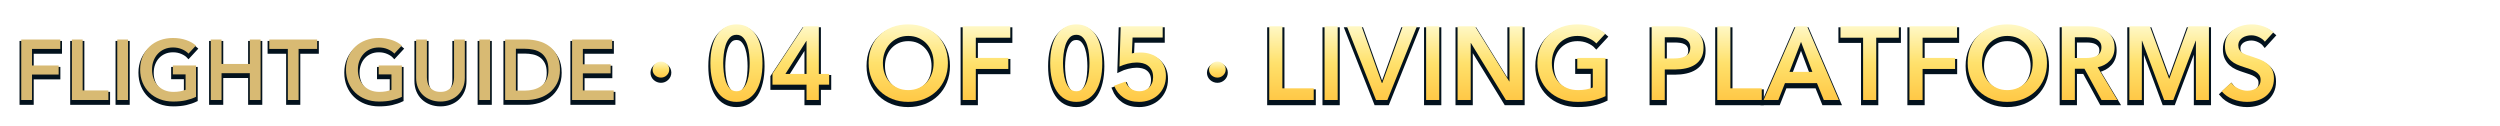
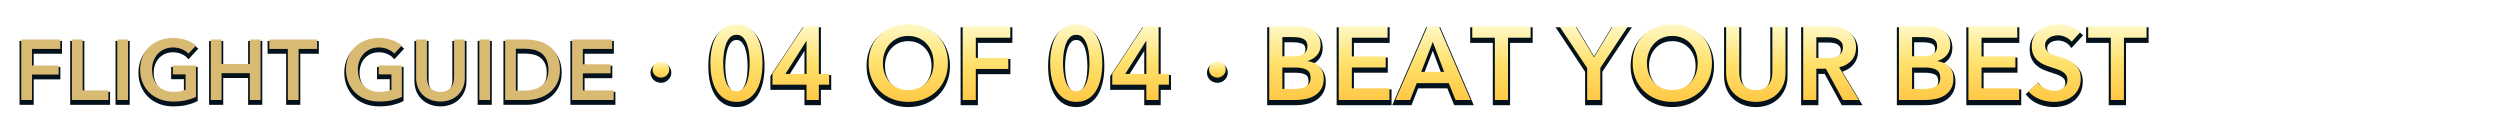
<svg xmlns="http://www.w3.org/2000/svg" width="2400" height="120" viewBox="0 0 2400 120">
-   <defs>
-     <linearGradient id="ink" x2="1" y2="1">
-       <stop stop-color="#103b4a" />
-       <stop offset=".45" stop-color="#061d2a" />
-       <stop offset="1" stop-color="#040f1b" />
-     </linearGradient>
-     <linearGradient id="gold" x2="1" y2="1">
-       <stop stop-color="#fff0b5" />
-       <stop offset=".4" stop-color="#e6bd60" />
-       <stop offset="1" stop-color="#9f692d" />
-     </linearGradient>
-     <linearGradient id="teal" x2="0" y2="1">
-       <stop stop-color="#2ad8ce" />
-       <stop offset="1" stop-color="#075b75" />
-     </linearGradient>
-     <linearGradient id="leaf" x2="1" y2="1">
-       <stop stop-color="#a9f7ad" />
-       <stop offset=".4" stop-color="#31ad85" />
-       <stop offset="1" stop-color="#0b424b" />
-     </linearGradient>
-     <radialGradient id="glow">
-       <stop stop-color="#54e8f5" stop-opacity=".25" />
-       <stop offset="1" stop-color="#36cde8" stop-opacity="0" />
-     </radialGradient>
-     <radialGradient id="orb" cx=".35" cy=".3">
-       <stop stop-color="#fffde3" />
-       <stop offset=".35" stop-color="#ffdb72" />
-       <stop offset=".8" stop-color="#b67a21" />
-       <stop offset="1" stop-color="#774013" />
-     </radialGradient>
-   </defs>
  <defs>
    <linearGradient id="step-yellow" x2="0" y2="1">
      <stop stop-color="#fff8c5" />
      <stop offset=".5" stop-color="#ffe16c" />
      <stop offset="1" stop-color="#ffc846" />
    </linearGradient>
  </defs>
  <g transform="translate(0 3)" fill="#03121d" stroke="#03121d" stroke-width="4">
    <path d="M7.800 -70.800L53.500 -70.800L53.500 -59.800L20.400 -59.800L20.400 -40.400L51.600 -40.400L51.600 -29.800L20.400 -29.800L20.400 -0.000L7.800 -0.000Z" transform="translate(14 96) scale(0.82)" />
    <path d="M7.800 -70.800L20.400 -70.800L20.400 -11.200L50.500 -11.200L50.500 -0.000L7.800 -0.000Z" transform="translate(62.626 96) scale(0.82)" />
    <path d="M7.800 -70.800L20.400 -70.800L20.400 -0.000L7.800 -0.000Z" transform="translate(106.168 96) scale(0.82)" />
    <path d="M69.800 -3.700Q64.400 -1.100 57.950 0.350Q51.500 1.800 43.100 1.800Q34.500 1.800 27.400 -0.950Q20.300 -3.700 15.200 -8.650Q10.100 -13.600 7.250 -20.450Q4.400 -27.300 4.400 -35.600Q4.400 -44.100 7.350 -50.950Q10.300 -57.800 15.450 -62.600Q20.600 -67.400 27.600 -70.000Q34.600 -72.600 42.800 -72.600Q51.300 -72.600 58.350 -70.150Q65.400 -67.700 69.700 -63.700L61.000 -54.300Q58.300 -57.300 53.450 -59.400Q48.600 -61.500 42.900 -61.500Q37.300 -61.500 32.750 -59.500Q28.200 -57.500 25.000 -54.000Q21.800 -50.500 20.050 -45.800Q18.300 -41.100 18.300 -35.600Q18.300 -29.900 20.050 -25.150Q21.800 -20.400 25.050 -16.900Q28.300 -13.400 32.950 -11.450Q37.600 -9.500 43.500 -9.500Q51.600 -9.500 57.600 -12.000L57.600 -30.000L42.700 -30.000L42.700 -40.400L69.800 -40.400Z" transform="translate(130.932 96) scale(0.82)" />
    <path d="M7.800 -70.800L20.400 -70.800L20.400 -42.200L53.500 -42.200L53.500 -70.800L66.100 -70.800L66.100 -0.000L53.500 -0.000L53.500 -31.400L20.400 -31.400L20.400 -0.000L7.800 -0.000Z" transform="translate(195.958 96) scale(0.82)" />
    <path d="M22.100 -59.800L0.400 -59.800L0.400 -70.800L56.400 -70.800L56.400 -59.800L34.700 -59.800L34.700 -0.000L22.100 -0.000Z" transform="translate(258.196 96) scale(0.82)" />
    <path d="" transform="translate(306.412 96) scale(0.82)" />
    <path d="M69.800 -3.700Q64.400 -1.100 57.950 0.350Q51.500 1.800 43.100 1.800Q34.500 1.800 27.400 -0.950Q20.300 -3.700 15.200 -8.650Q10.100 -13.600 7.250 -20.450Q4.400 -27.300 4.400 -35.600Q4.400 -44.100 7.350 -50.950Q10.300 -57.800 15.450 -62.600Q20.600 -67.400 27.600 -70.000Q34.600 -72.600 42.800 -72.600Q51.300 -72.600 58.350 -70.150Q65.400 -67.700 69.700 -63.700L61.000 -54.300Q58.300 -57.300 53.450 -59.400Q48.600 -61.500 42.900 -61.500Q37.300 -61.500 32.750 -59.500Q28.200 -57.500 25.000 -54.000Q21.800 -50.500 20.050 -45.800Q18.300 -41.100 18.300 -35.600Q18.300 -29.900 20.050 -25.150Q21.800 -20.400 25.050 -16.900Q28.300 -13.400 32.950 -11.450Q37.600 -9.500 43.500 -9.500Q51.600 -9.500 57.600 -12.000L57.600 -30.000L42.700 -30.000L42.700 -40.400L69.800 -40.400Z" transform="translate(328.552 96) scale(0.82)" />
    <path d="M64.200 -26.000Q64.200 -19.600 62.000 -14.450Q59.800 -9.300 56.000 -5.700Q52.200 -2.100 47.000 -0.150Q41.800 1.800 35.700 1.800Q29.600 1.800 24.400 -0.150Q19.200 -2.100 15.350 -5.700Q11.500 -9.300 9.350 -14.450Q7.200 -19.600 7.200 -26.000L7.200 -70.800L19.800 -70.800L19.800 -26.500Q19.800 -23.400 20.600 -20.350Q21.400 -17.300 23.250 -14.900Q25.100 -12.500 28.150 -11.000Q31.200 -9.500 35.700 -9.500Q40.200 -9.500 43.250 -11.000Q46.300 -12.500 48.150 -14.900Q50.000 -17.300 50.800 -20.350Q51.600 -23.400 51.600 -26.500L51.600 -70.800L64.200 -70.800Z" transform="translate(393.578 96) scale(0.82)" />
    <path d="M7.800 -70.800L20.400 -70.800L20.400 -0.000L7.800 -0.000Z" transform="translate(453.766 96) scale(0.82)" />
    <path d="M7.800 -70.800L32.900 -70.800Q39.800 -70.800 46.800 -69.000Q53.800 -67.200 59.400 -63.050Q65.000 -58.900 68.500 -52.150Q72.000 -45.400 72.000 -35.400Q72.000 -26.100 68.500 -19.400Q65.000 -12.700 59.400 -8.400Q53.800 -4.100 46.800 -2.050Q39.800 -0.000 32.900 -0.000L7.800 -0.000ZM30.900 -11.000Q35.800 -11.000 40.700 -12.150Q45.600 -13.300 49.550 -16.050Q53.500 -18.800 56.000 -23.500Q58.500 -28.200 58.500 -35.400Q58.500 -43.000 56.000 -47.800Q53.500 -52.600 49.550 -55.300Q45.600 -58.000 40.700 -59.000Q35.800 -60.000 30.900 -60.000L20.400 -60.000L20.400 -11.000Z" transform="translate(478.53 96) scale(0.82)" />
    <path d="M7.800 -70.800L54.700 -70.800L54.700 -59.800L20.400 -59.800L20.400 -41.800L52.900 -41.800L52.900 -31.200L20.400 -31.200L20.400 -11.200L56.500 -11.200L56.500 -0.000L7.800 -0.000Z" transform="translate(542.818 96) scale(0.82)" />
    <path d="" transform="translate(594.478 96) scale(1)" />
    <path d="M5.000 -29.100Q5.000 -32.300 7.350 -34.600Q9.700 -36.900 13.000 -36.900Q16.200 -36.900 18.600 -34.700Q21.000 -32.500 21.000 -29.300Q21.000 -26.100 18.650 -23.800Q16.300 -21.500 13.000 -21.500Q11.400 -21.500 9.950 -22.100Q8.500 -22.700 7.400 -23.700Q6.300 -24.700 5.650 -26.100Q5.000 -27.500 5.000 -29.100Z" transform="translate(621.478 96) scale(1)" />
    <path d="" transform="translate(649.478 96) scale(1)" />
    <path d="M55.500 -35.400Q55.500 -26.800 53.850 -19.900Q52.200 -13.000 49.050 -8.200Q45.900 -3.400 41.250 -0.800Q36.600 1.800 30.600 1.800Q24.600 1.800 19.900 -0.800Q15.200 -3.400 12.000 -8.200Q8.800 -13.000 7.150 -19.900Q5.500 -26.800 5.500 -35.400Q5.500 -44.000 7.150 -50.900Q8.800 -57.800 12.000 -62.600Q15.200 -67.400 19.900 -70.000Q24.600 -72.600 30.600 -72.600Q36.600 -72.600 41.250 -70.000Q45.900 -67.400 49.050 -62.600Q52.200 -57.800 53.850 -50.900Q55.500 -44.000 55.500 -35.400ZM43.200 -35.400Q43.200 -39.100 42.750 -43.800Q42.300 -48.500 40.950 -52.700Q39.600 -56.900 37.100 -59.750Q34.600 -62.600 30.600 -62.600Q26.500 -62.600 24.000 -59.750Q21.500 -56.900 20.150 -52.700Q18.800 -48.500 18.300 -43.800Q17.800 -39.100 17.800 -35.400Q17.800 -31.700 18.300 -27.000Q18.800 -22.300 20.150 -18.200Q21.500 -14.100 24.000 -11.250Q26.500 -8.400 30.600 -8.400Q34.600 -8.400 37.100 -11.250Q39.600 -14.100 40.950 -18.200Q42.300 -22.300 42.750 -27.000Q43.200 -31.700 43.200 -35.400Z" transform="translate(676.478 96) scale(1)" />
    <path d="M34.800 -14.700L2.100 -14.700L2.100 -25.300L32.200 -70.800L46.600 -70.800L46.600 -25.000L56.500 -25.000L56.500 -14.700L46.600 -14.700L46.600 -0.000L34.800 -0.000ZM34.800 -56.700L34.600 -56.700L14.500 -25.000L34.800 -25.000Z" transform="translate(739.478 96) scale(1)" />
    <path d="" transform="translate(802.478 96) scale(1)" />
    <path d="M4.400 -35.600Q4.400 -44.100 7.250 -50.950Q10.100 -57.800 15.150 -62.600Q20.200 -67.400 27.150 -70.000Q34.100 -72.600 42.300 -72.600Q50.600 -72.600 57.600 -70.000Q64.600 -67.400 69.700 -62.600Q74.800 -57.800 77.650 -50.950Q80.500 -44.100 80.500 -35.600Q80.500 -27.300 77.650 -20.450Q74.800 -13.600 69.700 -8.650Q64.600 -3.700 57.600 -0.950Q50.600 1.800 42.300 1.800Q34.100 1.800 27.150 -0.950Q20.200 -3.700 15.150 -8.650Q10.100 -13.600 7.250 -20.450Q4.400 -27.300 4.400 -35.600ZM18.100 -35.600Q18.100 -29.900 19.850 -25.150Q21.600 -20.400 24.850 -16.900Q28.100 -13.400 32.550 -11.450Q37.000 -9.500 42.400 -9.500Q47.800 -9.500 52.300 -11.450Q56.800 -13.400 60.050 -16.900Q63.300 -20.400 65.050 -25.150Q66.800 -29.900 66.800 -35.600Q66.800 -41.100 65.050 -45.800Q63.300 -50.500 60.100 -54.000Q56.900 -57.500 52.400 -59.500Q47.900 -61.500 42.400 -61.500Q36.900 -61.500 32.450 -59.500Q28.000 -57.500 24.800 -54.000Q21.600 -50.500 19.850 -45.800Q18.100 -41.100 18.100 -35.600Z" transform="translate(829.478 96) scale(1)" />
    <path d="M7.800 -70.800L53.500 -70.800L53.500 -59.800L20.400 -59.800L20.400 -40.400L51.600 -40.400L51.600 -29.800L20.400 -29.800L20.400 -0.000L7.800 -0.000Z" transform="translate(916.378 96) scale(1)" />
    <path d="" transform="translate(975.678 96) scale(1)" />
    <path d="M55.500 -35.400Q55.500 -26.800 53.850 -19.900Q52.200 -13.000 49.050 -8.200Q45.900 -3.400 41.250 -0.800Q36.600 1.800 30.600 1.800Q24.600 1.800 19.900 -0.800Q15.200 -3.400 12.000 -8.200Q8.800 -13.000 7.150 -19.900Q5.500 -26.800 5.500 -35.400Q5.500 -44.000 7.150 -50.900Q8.800 -57.800 12.000 -62.600Q15.200 -67.400 19.900 -70.000Q24.600 -72.600 30.600 -72.600Q36.600 -72.600 41.250 -70.000Q45.900 -67.400 49.050 -62.600Q52.200 -57.800 53.850 -50.900Q55.500 -44.000 55.500 -35.400ZM43.200 -35.400Q43.200 -39.100 42.750 -43.800Q42.300 -48.500 40.950 -52.700Q39.600 -56.900 37.100 -59.750Q34.600 -62.600 30.600 -62.600Q26.500 -62.600 24.000 -59.750Q21.500 -56.900 20.150 -52.700Q18.800 -48.500 18.300 -43.800Q17.800 -39.100 17.800 -35.400Q17.800 -31.700 18.300 -27.000Q18.800 -22.300 20.150 -18.200Q21.500 -14.100 24.000 -11.250Q26.500 -8.400 30.600 -8.400Q34.600 -8.400 37.100 -11.250Q39.600 -14.100 40.950 -18.200Q42.300 -22.300 42.750 -27.000Q43.200 -31.700 43.200 -35.400Z" transform="translate(1002.678 96) scale(1)" />
-     <path d="M50.500 -60.000L21.600 -60.000L20.900 -44.700Q22.600 -45.200 24.950 -45.400Q27.300 -45.600 29.200 -45.600Q34.400 -45.600 38.850 -44.100Q43.300 -42.600 46.600 -39.750Q49.900 -36.900 51.750 -32.750Q53.600 -28.600 53.600 -23.200Q53.600 -17.300 51.550 -12.650Q49.500 -8.000 46.000 -4.800Q42.500 -1.600 37.800 0.100Q33.100 1.800 27.800 1.800Q18.900 1.800 12.800 -2.350Q6.700 -6.500 3.900 -13.700L14.800 -17.700Q16.300 -13.500 19.800 -10.950Q23.300 -8.400 28.100 -8.400Q30.800 -8.400 33.200 -9.300Q35.600 -10.200 37.400 -11.900Q39.200 -13.600 40.250 -16.150Q41.300 -18.700 41.300 -21.900Q41.300 -26.000 39.900 -28.700Q38.500 -31.400 36.250 -33.050Q34.000 -34.700 31.200 -35.350Q28.400 -36.000 25.500 -36.000Q23.500 -36.000 21.250 -35.700Q19.000 -35.400 16.850 -34.850Q14.700 -34.300 12.650 -33.600Q10.600 -32.900 9.000 -32.100L10.200 -70.800L50.500 -70.800Z" transform="translate(1065.678 96) scale(1)" />
+     <path d="M34.800 -14.700L2.100 -14.700L2.100 -25.300L32.200 -70.800L46.600 -70.800L46.600 -25.000L56.500 -25.000L56.500 -14.700L46.600 -14.700L46.600 -0.000L34.800 -0.000ZM34.800 -56.700L34.600 -56.700L14.500 -25.000L34.800 -25.000Z" transform="translate(1065.678 96) scale(1)" />
    <path d="" transform="translate(1128.678 96) scale(1)" />
    <path d="M5.000 -29.100Q5.000 -32.300 7.350 -34.600Q9.700 -36.900 13.000 -36.900Q16.200 -36.900 18.600 -34.700Q21.000 -32.500 21.000 -29.300Q21.000 -26.100 18.650 -23.800Q16.300 -21.500 13.000 -21.500Q11.400 -21.500 9.950 -22.100Q8.500 -22.700 7.400 -23.700Q6.300 -24.700 5.650 -26.100Q5.000 -27.500 5.000 -29.100Z" transform="translate(1155.678 96) scale(1)" />
    <path d="" transform="translate(1183.678 96) scale(1)" />
-     <path d="M7.800 -70.800L20.400 -70.800L20.400 -11.200L50.500 -11.200L50.500 -0.000L7.800 -0.000Z" transform="translate(1210.678 96) scale(1)" />
-     <path d="M7.800 -70.800L20.400 -70.800L20.400 -0.000L7.800 -0.000Z" transform="translate(1263.778 96) scale(1)" />
-     <path d="M-1.000 -70.800L13.100 -70.800L32.600 -16.300L33.000 -16.300L52.700 -70.800L66.300 -70.800L37.900 -0.000L27.000 -0.000Z" transform="translate(1293.978 96) scale(1)" />
-     <path d="M7.800 -70.800L20.400 -70.800L20.400 -0.000L7.800 -0.000Z" transform="translate(1361.278 96) scale(1)" />
-     <path d="M7.800 -70.800L24.500 -70.800L57.400 -17.800L57.600 -17.800L57.600 -70.800L70.200 -70.800L70.200 -0.000L54.200 -0.000L20.600 -54.700L20.400 -54.700L20.400 -0.000L7.800 -0.000Z" transform="translate(1391.478 96) scale(1)" />
-     <path d="M69.800 -3.700Q64.400 -1.100 57.950 0.350Q51.500 1.800 43.100 1.800Q34.500 1.800 27.400 -0.950Q20.300 -3.700 15.200 -8.650Q10.100 -13.600 7.250 -20.450Q4.400 -27.300 4.400 -35.600Q4.400 -44.100 7.350 -50.950Q10.300 -57.800 15.450 -62.600Q20.600 -67.400 27.600 -70.000Q34.600 -72.600 42.800 -72.600Q51.300 -72.600 58.350 -70.150Q65.400 -67.700 69.700 -63.700L61.000 -54.300Q58.300 -57.300 53.450 -59.400Q48.600 -61.500 42.900 -61.500Q37.300 -61.500 32.750 -59.500Q28.200 -57.500 25.000 -54.000Q21.800 -50.500 20.050 -45.800Q18.300 -41.100 18.300 -35.600Q18.300 -29.900 20.050 -25.150Q21.800 -20.400 25.050 -16.900Q28.300 -13.400 32.950 -11.450Q37.600 -9.500 43.500 -9.500Q51.600 -9.500 57.600 -12.000L57.600 -30.000L42.700 -30.000L42.700 -40.400L69.800 -40.400Z" transform="translate(1471.478 96) scale(1)" />
-     <path d="" transform="translate(1550.778 96) scale(1)" />
-     <path d="M7.800 -70.800L30.900 -70.800Q37.000 -70.800 41.900 -69.700Q46.800 -68.600 50.300 -66.100Q53.800 -63.600 55.700 -59.700Q57.600 -55.800 57.600 -50.300Q57.600 -44.400 55.400 -40.400Q53.200 -36.400 49.450 -33.950Q45.700 -31.500 40.700 -30.400Q35.700 -29.300 30.100 -29.300L20.400 -29.300L20.400 -0.000L7.800 -0.000ZM29.200 -39.900Q32.300 -39.900 35.100 -40.350Q37.900 -40.800 40.100 -41.950Q42.300 -43.100 43.600 -45.100Q44.900 -47.100 44.900 -50.300Q44.900 -53.400 43.600 -55.350Q42.300 -57.300 40.150 -58.400Q38.000 -59.500 35.250 -59.850Q32.500 -60.200 29.600 -60.200L20.400 -60.200L20.400 -39.900Z" transform="translate(1577.778 96) scale(1)" />
-     <path d="M7.800 -70.800L20.400 -70.800L20.400 -11.200L50.500 -11.200L50.500 -0.000L7.800 -0.000Z" transform="translate(1640.778 96) scale(1)" />
-     <path d="M30.000 -70.800L40.900 -70.800L71.400 -0.000L57.000 -0.000L50.400 -16.200L19.700 -16.200L13.300 -0.000L-0.800 -0.000ZM46.000 -27.000L35.100 -55.800L24.000 -27.000Z" transform="translate(1693.878 96) scale(1)" />
-     <path d="M22.100 -59.800L0.400 -59.800L0.400 -70.800L56.400 -70.800L56.400 -59.800L34.700 -59.800L34.700 -0.000L22.100 -0.000Z" transform="translate(1766.478 96) scale(1)" />
-     <path d="M7.800 -70.800L53.500 -70.800L53.500 -59.800L20.400 -59.800L20.400 -40.400L51.600 -40.400L51.600 -29.800L20.400 -29.800L20.400 -0.000L7.800 -0.000Z" transform="translate(1825.278 96) scale(1)" />
-     <path d="M4.400 -35.600Q4.400 -44.100 7.250 -50.950Q10.100 -57.800 15.150 -62.600Q20.200 -67.400 27.150 -70.000Q34.100 -72.600 42.300 -72.600Q50.600 -72.600 57.600 -70.000Q64.600 -67.400 69.700 -62.600Q74.800 -57.800 77.650 -50.950Q80.500 -44.100 80.500 -35.600Q80.500 -27.300 77.650 -20.450Q74.800 -13.600 69.700 -8.650Q64.600 -3.700 57.600 -0.950Q50.600 1.800 42.300 1.800Q34.100 1.800 27.150 -0.950Q20.200 -3.700 15.150 -8.650Q10.100 -13.600 7.250 -20.450Q4.400 -27.300 4.400 -35.600ZM18.100 -35.600Q18.100 -29.900 19.850 -25.150Q21.600 -20.400 24.850 -16.900Q28.100 -13.400 32.550 -11.450Q37.000 -9.500 42.400 -9.500Q47.800 -9.500 52.300 -11.450Q56.800 -13.400 60.050 -16.900Q63.300 -20.400 65.050 -25.150Q66.800 -29.900 66.800 -35.600Q66.800 -41.100 65.050 -45.800Q63.300 -50.500 60.100 -54.000Q56.900 -57.500 52.400 -59.500Q47.900 -61.500 42.400 -61.500Q36.900 -61.500 32.450 -59.500Q28.000 -57.500 24.800 -54.000Q21.600 -50.500 19.850 -45.800Q18.100 -41.100 18.100 -35.600Z" transform="translate(1884.578 96) scale(1)" />
-     <path d="M7.800 -70.800L32.400 -70.800Q37.400 -70.800 42.100 -69.750Q46.800 -68.700 50.450 -66.300Q54.100 -63.900 56.300 -60.000Q58.500 -56.100 58.500 -50.500Q58.500 -42.800 54.150 -37.950Q49.800 -33.100 42.300 -31.400L61.200 -0.000L46.000 -0.000L29.600 -30.000L20.400 -30.000L20.400 -0.000L7.800 -0.000ZM30.700 -40.300Q33.400 -40.300 36.100 -40.700Q38.800 -41.100 40.950 -42.200Q43.100 -43.300 44.500 -45.350Q45.900 -47.400 45.900 -50.600Q45.900 -53.500 44.600 -55.350Q43.300 -57.200 41.300 -58.300Q39.300 -59.400 36.750 -59.800Q34.200 -60.200 31.800 -60.200L20.400 -60.200L20.400 -40.300Z" transform="translate(1971.478 96) scale(1)" />
-     <path d="M7.800 -70.800L27.500 -70.800L45.900 -20.500L46.200 -20.500L64.400 -70.800L84.200 -70.800L84.200 -0.000L71.700 -0.000L71.700 -56.900L71.500 -56.900L50.000 -0.000L41.200 -0.000L20.000 -56.900L19.800 -56.900L19.800 -0.000L7.800 -0.000Z" transform="translate(2036.378 96) scale(1)" />
-     <path d="M43.900 -56.000Q41.900 -58.600 38.250 -60.350Q34.600 -62.100 30.900 -62.100Q28.700 -62.100 26.500 -61.550Q24.300 -61.000 22.500 -59.850Q20.700 -58.700 19.550 -56.850Q18.400 -55.000 18.400 -52.400Q18.400 -50.000 19.400 -48.300Q20.400 -46.600 22.150 -45.400Q23.900 -44.200 26.400 -43.300Q28.900 -42.400 31.900 -41.500Q35.300 -40.400 38.950 -39.000Q42.600 -37.600 45.650 -35.300Q48.700 -33.000 50.650 -29.500Q52.600 -26.000 52.600 -20.800Q52.600 -15.100 50.500 -10.850Q48.400 -6.600 44.900 -3.800Q41.400 -1.000 36.700 0.400Q32.000 1.800 26.800 1.800Q19.900 1.800 13.300 -0.750Q6.700 -3.300 2.500 -8.300L11.500 -16.700Q14.100 -13.100 18.450 -11.000Q22.800 -8.900 27.000 -8.900Q29.200 -8.900 31.500 -9.450Q33.800 -10.000 35.650 -11.300Q37.500 -12.600 38.650 -14.550Q39.800 -16.500 39.800 -19.400Q39.800 -22.200 38.500 -24.050Q37.200 -25.900 35.000 -27.250Q32.800 -28.600 29.800 -29.600Q26.800 -30.600 23.500 -31.700Q20.300 -32.700 17.100 -34.100Q13.900 -35.500 11.350 -37.800Q8.800 -40.100 7.200 -43.450Q5.600 -46.800 5.600 -51.800Q5.600 -57.200 7.850 -61.100Q10.100 -65.000 13.750 -67.550Q17.400 -70.100 22.050 -71.350Q26.700 -72.600 31.500 -72.600Q36.900 -72.600 42.450 -70.700Q48.000 -68.800 52.100 -65.000Z" transform="translate(2130.378 96) scale(1)" />
+     <path d="M7.800 -70.800L35.400 -70.800Q39.400 -70.800 43.300 -69.850Q47.200 -68.900 50.250 -66.750Q53.300 -64.600 55.200 -61.200Q57.100 -57.800 57.100 -53.000Q57.100 -47.000 53.700 -43.100Q50.300 -39.200 44.800 -37.500L44.800 -37.300Q51.500 -36.400 55.800 -32.100Q60.100 -27.800 60.100 -20.600Q60.100 -14.800 57.800 -10.850Q55.500 -6.900 51.750 -4.500Q48.000 -2.100 43.150 -1.050Q38.300 -0.000 33.300 -0.000L7.800 -0.000ZM20.400 -42.000L31.600 -42.000Q37.900 -42.000 41.200 -44.500Q44.500 -47.000 44.500 -51.600Q44.500 -56.400 41.100 -58.400Q37.700 -60.400 30.500 -60.400L20.400 -60.400ZM20.400 -10.600L31.700 -10.600Q34.100 -10.600 36.900 -10.950Q39.700 -11.300 42.050 -12.400Q44.400 -13.500 45.950 -15.600Q47.500 -17.700 47.500 -21.200Q47.500 -26.800 43.700 -29.000Q39.900 -31.200 32.200 -31.200L20.400 -31.200Z" transform="translate(1210.678 96) scale(1)" />
+     <path d="M7.800 -70.800L54.700 -70.800L54.700 -59.800L20.400 -59.800L20.400 -41.800L52.900 -41.800L52.900 -31.200L20.400 -31.200L20.400 -11.200L56.500 -11.200L56.500 -0.000L7.800 -0.000Z" transform="translate(1277.378 96) scale(1)" />
+     <path d="M30.000 -70.800L40.900 -70.800L71.400 -0.000L57.000 -0.000L50.400 -16.200L19.700 -16.200L13.300 -0.000L-0.800 -0.000ZM46.000 -27.000L35.100 -55.800L24.000 -27.000Z" transform="translate(1340.378 96) scale(1)" />
+     <path d="M22.100 -59.800L0.400 -59.800L0.400 -70.800L56.400 -70.800L56.400 -59.800L34.700 -59.800L34.700 -0.000L22.100 -0.000Z" transform="translate(1412.978 96) scale(1)" />
+     <path d="" transform="translate(1471.778 96) scale(1)" />
+     <path d="M24.900 -30.700L-1.700 -70.800L13.700 -70.800L31.500 -41.000L49.500 -70.800L64.100 -70.800L37.500 -30.700L37.500 -0.000L24.900 -0.000Z" transform="translate(1498.778 96) scale(1)" />
+     <path d="M4.400 -35.600Q4.400 -44.100 7.250 -50.950Q10.100 -57.800 15.150 -62.600Q20.200 -67.400 27.150 -70.000Q34.100 -72.600 42.300 -72.600Q50.600 -72.600 57.600 -70.000Q64.600 -67.400 69.700 -62.600Q74.800 -57.800 77.650 -50.950Q80.500 -44.100 80.500 -35.600Q80.500 -27.300 77.650 -20.450Q74.800 -13.600 69.700 -8.650Q64.600 -3.700 57.600 -0.950Q50.600 1.800 42.300 1.800Q34.100 1.800 27.150 -0.950Q20.200 -3.700 15.150 -8.650Q10.100 -13.600 7.250 -20.450Q4.400 -27.300 4.400 -35.600ZM18.100 -35.600Q18.100 -29.900 19.850 -25.150Q21.600 -20.400 24.850 -16.900Q28.100 -13.400 32.550 -11.450Q37.000 -9.500 42.400 -9.500Q47.800 -9.500 52.300 -11.450Q56.800 -13.400 60.050 -16.900Q63.300 -20.400 65.050 -25.150Q66.800 -29.900 66.800 -35.600Q66.800 -41.100 65.050 -45.800Q63.300 -50.500 60.100 -54.000Q56.900 -57.500 52.400 -59.500Q47.900 -61.500 42.400 -61.500Q36.900 -61.500 32.450 -59.500Q28.000 -57.500 24.800 -54.000Q21.600 -50.500 19.850 -45.800Q18.100 -41.100 18.100 -35.600Z" transform="translate(1562.978 96) scale(1)" />
+     <path d="M64.200 -26.000Q64.200 -19.600 62.000 -14.450Q59.800 -9.300 56.000 -5.700Q52.200 -2.100 47.000 -0.150Q41.800 1.800 35.700 1.800Q29.600 1.800 24.400 -0.150Q19.200 -2.100 15.350 -5.700Q11.500 -9.300 9.350 -14.450Q7.200 -19.600 7.200 -26.000L7.200 -70.800L19.800 -70.800L19.800 -26.500Q19.800 -23.400 20.600 -20.350Q21.400 -17.300 23.250 -14.900Q25.100 -12.500 28.150 -11.000Q31.200 -9.500 35.700 -9.500Q40.200 -9.500 43.250 -11.000Q46.300 -12.500 48.150 -14.900Q50.000 -17.300 50.800 -20.350Q51.600 -23.400 51.600 -26.500L51.600 -70.800L64.200 -70.800Z" transform="translate(1649.878 96) scale(1)" />
+     <path d="M7.800 -70.800L32.400 -70.800Q37.400 -70.800 42.100 -69.750Q46.800 -68.700 50.450 -66.300Q54.100 -63.900 56.300 -60.000Q58.500 -56.100 58.500 -50.500Q58.500 -42.800 54.150 -37.950Q49.800 -33.100 42.300 -31.400L61.200 -0.000L46.000 -0.000L29.600 -30.000L20.400 -30.000L20.400 -0.000L7.800 -0.000ZM30.700 -40.300Q33.400 -40.300 36.100 -40.700Q38.800 -41.100 40.950 -42.200Q43.100 -43.300 44.500 -45.350Q45.900 -47.400 45.900 -50.600Q45.900 -53.500 44.600 -55.350Q43.300 -57.200 41.300 -58.300Q39.300 -59.400 36.750 -59.800Q34.200 -60.200 31.800 -60.200L20.400 -60.200L20.400 -40.300Z" transform="translate(1723.278 96) scale(1)" />
+     <path d="" transform="translate(1788.178 96) scale(1)" />
+     <path d="M7.800 -70.800L35.400 -70.800Q39.400 -70.800 43.300 -69.850Q47.200 -68.900 50.250 -66.750Q53.300 -64.600 55.200 -61.200Q57.100 -57.800 57.100 -53.000Q57.100 -47.000 53.700 -43.100Q50.300 -39.200 44.800 -37.500L44.800 -37.300Q51.500 -36.400 55.800 -32.100Q60.100 -27.800 60.100 -20.600Q60.100 -14.800 57.800 -10.850Q55.500 -6.900 51.750 -4.500Q48.000 -2.100 43.150 -1.050Q38.300 -0.000 33.300 -0.000L7.800 -0.000ZM20.400 -42.000L31.600 -42.000Q37.900 -42.000 41.200 -44.500Q44.500 -47.000 44.500 -51.600Q44.500 -56.400 41.100 -58.400Q37.700 -60.400 30.500 -60.400L20.400 -60.400ZM20.400 -10.600L31.700 -10.600Q34.100 -10.600 36.900 -10.950Q39.700 -11.300 42.050 -12.400Q44.400 -13.500 45.950 -15.600Q47.500 -17.700 47.500 -21.200Q47.500 -26.800 43.700 -29.000Q39.900 -31.200 32.200 -31.200L20.400 -31.200Z" transform="translate(1815.178 96) scale(1)" />
+     <path d="M7.800 -70.800L54.700 -70.800L54.700 -59.800L20.400 -59.800L20.400 -41.800L52.900 -41.800L52.900 -31.200L20.400 -31.200L20.400 -11.200L56.500 -11.200L56.500 -0.000L7.800 -0.000Z" transform="translate(1881.878 96) scale(1)" />
+     <path d="M43.900 -56.000Q41.900 -58.600 38.250 -60.350Q34.600 -62.100 30.900 -62.100Q28.700 -62.100 26.500 -61.550Q24.300 -61.000 22.500 -59.850Q20.700 -58.700 19.550 -56.850Q18.400 -55.000 18.400 -52.400Q18.400 -50.000 19.400 -48.300Q20.400 -46.600 22.150 -45.400Q23.900 -44.200 26.400 -43.300Q28.900 -42.400 31.900 -41.500Q35.300 -40.400 38.950 -39.000Q42.600 -37.600 45.650 -35.300Q48.700 -33.000 50.650 -29.500Q52.600 -26.000 52.600 -20.800Q52.600 -15.100 50.500 -10.850Q48.400 -6.600 44.900 -3.800Q41.400 -1.000 36.700 0.400Q32.000 1.800 26.800 1.800Q19.900 1.800 13.300 -0.750Q6.700 -3.300 2.500 -8.300L11.500 -16.700Q14.100 -13.100 18.450 -11.000Q22.800 -8.900 27.000 -8.900Q29.200 -8.900 31.500 -9.450Q33.800 -10.000 35.650 -11.300Q37.500 -12.600 38.650 -14.550Q39.800 -16.500 39.800 -19.400Q39.800 -22.200 38.500 -24.050Q37.200 -25.900 35.000 -27.250Q32.800 -28.600 29.800 -29.600Q26.800 -30.600 23.500 -31.700Q20.300 -32.700 17.100 -34.100Q13.900 -35.500 11.350 -37.800Q8.800 -40.100 7.200 -43.450Q5.600 -46.800 5.600 -51.800Q5.600 -57.200 7.850 -61.100Q10.100 -65.000 13.750 -67.550Q17.400 -70.100 22.050 -71.350Q26.700 -72.600 31.500 -72.600Q36.900 -72.600 42.450 -70.700Q48.000 -68.800 52.100 -65.000Z" transform="translate(1944.878 96) scale(1)" />
+     <path d="M22.100 -59.800L0.400 -59.800L0.400 -70.800L56.400 -70.800L56.400 -59.800L34.700 -59.800L34.700 -0.000L22.100 -0.000Z" transform="translate(2004.278 96) scale(1)" />
  </g>
  <path d="M7.800 -70.800L53.500 -70.800L53.500 -59.800L20.400 -59.800L20.400 -40.400L51.600 -40.400L51.600 -29.800L20.400 -29.800L20.400 -0.000L7.800 -0.000Z" transform="translate(14 96) scale(0.82)" fill="#d8ba73" />
  <path d="M7.800 -70.800L20.400 -70.800L20.400 -11.200L50.500 -11.200L50.500 -0.000L7.800 -0.000Z" transform="translate(62.626 96) scale(0.82)" fill="#d8ba73" />
  <path d="M7.800 -70.800L20.400 -70.800L20.400 -0.000L7.800 -0.000Z" transform="translate(106.168 96) scale(0.82)" fill="#d8ba73" />
  <path d="M69.800 -3.700Q64.400 -1.100 57.950 0.350Q51.500 1.800 43.100 1.800Q34.500 1.800 27.400 -0.950Q20.300 -3.700 15.200 -8.650Q10.100 -13.600 7.250 -20.450Q4.400 -27.300 4.400 -35.600Q4.400 -44.100 7.350 -50.950Q10.300 -57.800 15.450 -62.600Q20.600 -67.400 27.600 -70.000Q34.600 -72.600 42.800 -72.600Q51.300 -72.600 58.350 -70.150Q65.400 -67.700 69.700 -63.700L61.000 -54.300Q58.300 -57.300 53.450 -59.400Q48.600 -61.500 42.900 -61.500Q37.300 -61.500 32.750 -59.500Q28.200 -57.500 25.000 -54.000Q21.800 -50.500 20.050 -45.800Q18.300 -41.100 18.300 -35.600Q18.300 -29.900 20.050 -25.150Q21.800 -20.400 25.050 -16.900Q28.300 -13.400 32.950 -11.450Q37.600 -9.500 43.500 -9.500Q51.600 -9.500 57.600 -12.000L57.600 -30.000L42.700 -30.000L42.700 -40.400L69.800 -40.400Z" transform="translate(130.932 96) scale(0.82)" fill="#d8ba73" />
  <path d="M7.800 -70.800L20.400 -70.800L20.400 -42.200L53.500 -42.200L53.500 -70.800L66.100 -70.800L66.100 -0.000L53.500 -0.000L53.500 -31.400L20.400 -31.400L20.400 -0.000L7.800 -0.000Z" transform="translate(195.958 96) scale(0.82)" fill="#d8ba73" />
  <path d="M22.100 -59.800L0.400 -59.800L0.400 -70.800L56.400 -70.800L56.400 -59.800L34.700 -59.800L34.700 -0.000L22.100 -0.000Z" transform="translate(258.196 96) scale(0.82)" fill="#d8ba73" />
  <path d="" transform="translate(306.412 96) scale(0.82)" fill="#d8ba73" />
  <path d="M69.800 -3.700Q64.400 -1.100 57.950 0.350Q51.500 1.800 43.100 1.800Q34.500 1.800 27.400 -0.950Q20.300 -3.700 15.200 -8.650Q10.100 -13.600 7.250 -20.450Q4.400 -27.300 4.400 -35.600Q4.400 -44.100 7.350 -50.950Q10.300 -57.800 15.450 -62.600Q20.600 -67.400 27.600 -70.000Q34.600 -72.600 42.800 -72.600Q51.300 -72.600 58.350 -70.150Q65.400 -67.700 69.700 -63.700L61.000 -54.300Q58.300 -57.300 53.450 -59.400Q48.600 -61.500 42.900 -61.500Q37.300 -61.500 32.750 -59.500Q28.200 -57.500 25.000 -54.000Q21.800 -50.500 20.050 -45.800Q18.300 -41.100 18.300 -35.600Q18.300 -29.900 20.050 -25.150Q21.800 -20.400 25.050 -16.900Q28.300 -13.400 32.950 -11.450Q37.600 -9.500 43.500 -9.500Q51.600 -9.500 57.600 -12.000L57.600 -30.000L42.700 -30.000L42.700 -40.400L69.800 -40.400Z" transform="translate(328.552 96) scale(0.82)" fill="#d8ba73" />
  <path d="M64.200 -26.000Q64.200 -19.600 62.000 -14.450Q59.800 -9.300 56.000 -5.700Q52.200 -2.100 47.000 -0.150Q41.800 1.800 35.700 1.800Q29.600 1.800 24.400 -0.150Q19.200 -2.100 15.350 -5.700Q11.500 -9.300 9.350 -14.450Q7.200 -19.600 7.200 -26.000L7.200 -70.800L19.800 -70.800L19.800 -26.500Q19.800 -23.400 20.600 -20.350Q21.400 -17.300 23.250 -14.900Q25.100 -12.500 28.150 -11.000Q31.200 -9.500 35.700 -9.500Q40.200 -9.500 43.250 -11.000Q46.300 -12.500 48.150 -14.900Q50.000 -17.300 50.800 -20.350Q51.600 -23.400 51.600 -26.500L51.600 -70.800L64.200 -70.800Z" transform="translate(393.578 96) scale(0.82)" fill="#d8ba73" />
  <path d="M7.800 -70.800L20.400 -70.800L20.400 -0.000L7.800 -0.000Z" transform="translate(453.766 96) scale(0.82)" fill="#d8ba73" />
  <path d="M7.800 -70.800L32.900 -70.800Q39.800 -70.800 46.800 -69.000Q53.800 -67.200 59.400 -63.050Q65.000 -58.900 68.500 -52.150Q72.000 -45.400 72.000 -35.400Q72.000 -26.100 68.500 -19.400Q65.000 -12.700 59.400 -8.400Q53.800 -4.100 46.800 -2.050Q39.800 -0.000 32.900 -0.000L7.800 -0.000ZM30.900 -11.000Q35.800 -11.000 40.700 -12.150Q45.600 -13.300 49.550 -16.050Q53.500 -18.800 56.000 -23.500Q58.500 -28.200 58.500 -35.400Q58.500 -43.000 56.000 -47.800Q53.500 -52.600 49.550 -55.300Q45.600 -58.000 40.700 -59.000Q35.800 -60.000 30.900 -60.000L20.400 -60.000L20.400 -11.000Z" transform="translate(478.53 96) scale(0.82)" fill="#d8ba73" />
  <path d="M7.800 -70.800L54.700 -70.800L54.700 -59.800L20.400 -59.800L20.400 -41.800L52.900 -41.800L52.900 -31.200L20.400 -31.200L20.400 -11.200L56.500 -11.200L56.500 -0.000L7.800 -0.000Z" transform="translate(542.818 96) scale(0.82)" fill="#d8ba73" />
  <path d="" transform="translate(594.478 96) scale(1)" fill="url(#step-yellow)" />
  <path d="M5.000 -29.100Q5.000 -32.300 7.350 -34.600Q9.700 -36.900 13.000 -36.900Q16.200 -36.900 18.600 -34.700Q21.000 -32.500 21.000 -29.300Q21.000 -26.100 18.650 -23.800Q16.300 -21.500 13.000 -21.500Q11.400 -21.500 9.950 -22.100Q8.500 -22.700 7.400 -23.700Q6.300 -24.700 5.650 -26.100Q5.000 -27.500 5.000 -29.100Z" transform="translate(621.478 96) scale(1)" fill="url(#step-yellow)" />
  <path d="" transform="translate(649.478 96) scale(1)" fill="url(#step-yellow)" />
  <path d="M55.500 -35.400Q55.500 -26.800 53.850 -19.900Q52.200 -13.000 49.050 -8.200Q45.900 -3.400 41.250 -0.800Q36.600 1.800 30.600 1.800Q24.600 1.800 19.900 -0.800Q15.200 -3.400 12.000 -8.200Q8.800 -13.000 7.150 -19.900Q5.500 -26.800 5.500 -35.400Q5.500 -44.000 7.150 -50.900Q8.800 -57.800 12.000 -62.600Q15.200 -67.400 19.900 -70.000Q24.600 -72.600 30.600 -72.600Q36.600 -72.600 41.250 -70.000Q45.900 -67.400 49.050 -62.600Q52.200 -57.800 53.850 -50.900Q55.500 -44.000 55.500 -35.400ZM43.200 -35.400Q43.200 -39.100 42.750 -43.800Q42.300 -48.500 40.950 -52.700Q39.600 -56.900 37.100 -59.750Q34.600 -62.600 30.600 -62.600Q26.500 -62.600 24.000 -59.750Q21.500 -56.900 20.150 -52.700Q18.800 -48.500 18.300 -43.800Q17.800 -39.100 17.800 -35.400Q17.800 -31.700 18.300 -27.000Q18.800 -22.300 20.150 -18.200Q21.500 -14.100 24.000 -11.250Q26.500 -8.400 30.600 -8.400Q34.600 -8.400 37.100 -11.250Q39.600 -14.100 40.950 -18.200Q42.300 -22.300 42.750 -27.000Q43.200 -31.700 43.200 -35.400Z" transform="translate(676.478 96) scale(1)" fill="url(#step-yellow)" />
  <path d="M34.800 -14.700L2.100 -14.700L2.100 -25.300L32.200 -70.800L46.600 -70.800L46.600 -25.000L56.500 -25.000L56.500 -14.700L46.600 -14.700L46.600 -0.000L34.800 -0.000ZM34.800 -56.700L34.600 -56.700L14.500 -25.000L34.800 -25.000Z" transform="translate(739.478 96) scale(1)" fill="url(#step-yellow)" />
  <path d="" transform="translate(802.478 96) scale(1)" fill="url(#step-yellow)" />
  <path d="M4.400 -35.600Q4.400 -44.100 7.250 -50.950Q10.100 -57.800 15.150 -62.600Q20.200 -67.400 27.150 -70.000Q34.100 -72.600 42.300 -72.600Q50.600 -72.600 57.600 -70.000Q64.600 -67.400 69.700 -62.600Q74.800 -57.800 77.650 -50.950Q80.500 -44.100 80.500 -35.600Q80.500 -27.300 77.650 -20.450Q74.800 -13.600 69.700 -8.650Q64.600 -3.700 57.600 -0.950Q50.600 1.800 42.300 1.800Q34.100 1.800 27.150 -0.950Q20.200 -3.700 15.150 -8.650Q10.100 -13.600 7.250 -20.450Q4.400 -27.300 4.400 -35.600ZM18.100 -35.600Q18.100 -29.900 19.850 -25.150Q21.600 -20.400 24.850 -16.900Q28.100 -13.400 32.550 -11.450Q37.000 -9.500 42.400 -9.500Q47.800 -9.500 52.300 -11.450Q56.800 -13.400 60.050 -16.900Q63.300 -20.400 65.050 -25.150Q66.800 -29.900 66.800 -35.600Q66.800 -41.100 65.050 -45.800Q63.300 -50.500 60.100 -54.000Q56.900 -57.500 52.400 -59.500Q47.900 -61.500 42.400 -61.500Q36.900 -61.500 32.450 -59.500Q28.000 -57.500 24.800 -54.000Q21.600 -50.500 19.850 -45.800Q18.100 -41.100 18.100 -35.600Z" transform="translate(829.478 96) scale(1)" fill="url(#step-yellow)" />
  <path d="M7.800 -70.800L53.500 -70.800L53.500 -59.800L20.400 -59.800L20.400 -40.400L51.600 -40.400L51.600 -29.800L20.400 -29.800L20.400 -0.000L7.800 -0.000Z" transform="translate(916.378 96) scale(1)" fill="url(#step-yellow)" />
  <path d="" transform="translate(975.678 96) scale(1)" fill="url(#step-yellow)" />
  <path d="M55.500 -35.400Q55.500 -26.800 53.850 -19.900Q52.200 -13.000 49.050 -8.200Q45.900 -3.400 41.250 -0.800Q36.600 1.800 30.600 1.800Q24.600 1.800 19.900 -0.800Q15.200 -3.400 12.000 -8.200Q8.800 -13.000 7.150 -19.900Q5.500 -26.800 5.500 -35.400Q5.500 -44.000 7.150 -50.900Q8.800 -57.800 12.000 -62.600Q15.200 -67.400 19.900 -70.000Q24.600 -72.600 30.600 -72.600Q36.600 -72.600 41.250 -70.000Q45.900 -67.400 49.050 -62.600Q52.200 -57.800 53.850 -50.900Q55.500 -44.000 55.500 -35.400ZM43.200 -35.400Q43.200 -39.100 42.750 -43.800Q42.300 -48.500 40.950 -52.700Q39.600 -56.900 37.100 -59.750Q34.600 -62.600 30.600 -62.600Q26.500 -62.600 24.000 -59.750Q21.500 -56.900 20.150 -52.700Q18.800 -48.500 18.300 -43.800Q17.800 -39.100 17.800 -35.400Q17.800 -31.700 18.300 -27.000Q18.800 -22.300 20.150 -18.200Q21.500 -14.100 24.000 -11.250Q26.500 -8.400 30.600 -8.400Q34.600 -8.400 37.100 -11.250Q39.600 -14.100 40.950 -18.200Q42.300 -22.300 42.750 -27.000Q43.200 -31.700 43.200 -35.400Z" transform="translate(1002.678 96) scale(1)" fill="url(#step-yellow)" />
-   <path d="M50.500 -60.000L21.600 -60.000L20.900 -44.700Q22.600 -45.200 24.950 -45.400Q27.300 -45.600 29.200 -45.600Q34.400 -45.600 38.850 -44.100Q43.300 -42.600 46.600 -39.750Q49.900 -36.900 51.750 -32.750Q53.600 -28.600 53.600 -23.200Q53.600 -17.300 51.550 -12.650Q49.500 -8.000 46.000 -4.800Q42.500 -1.600 37.800 0.100Q33.100 1.800 27.800 1.800Q18.900 1.800 12.800 -2.350Q6.700 -6.500 3.900 -13.700L14.800 -17.700Q16.300 -13.500 19.800 -10.950Q23.300 -8.400 28.100 -8.400Q30.800 -8.400 33.200 -9.300Q35.600 -10.200 37.400 -11.900Q39.200 -13.600 40.250 -16.150Q41.300 -18.700 41.300 -21.900Q41.300 -26.000 39.900 -28.700Q38.500 -31.400 36.250 -33.050Q34.000 -34.700 31.200 -35.350Q28.400 -36.000 25.500 -36.000Q23.500 -36.000 21.250 -35.700Q19.000 -35.400 16.850 -34.850Q14.700 -34.300 12.650 -33.600Q10.600 -32.900 9.000 -32.100L10.200 -70.800L50.500 -70.800Z" transform="translate(1065.678 96) scale(1)" fill="url(#step-yellow)" />
+   <path d="M34.800 -14.700L2.100 -14.700L2.100 -25.300L32.200 -70.800L46.600 -70.800L46.600 -25.000L56.500 -25.000L56.500 -14.700L46.600 -14.700L46.600 -0.000L34.800 -0.000ZM34.800 -56.700L34.600 -56.700L14.500 -25.000L34.800 -25.000Z" transform="translate(1065.678 96) scale(1)" fill="url(#step-yellow)" />
  <path d="" transform="translate(1128.678 96) scale(1)" fill="url(#step-yellow)" />
  <path d="M5.000 -29.100Q5.000 -32.300 7.350 -34.600Q9.700 -36.900 13.000 -36.900Q16.200 -36.900 18.600 -34.700Q21.000 -32.500 21.000 -29.300Q21.000 -26.100 18.650 -23.800Q16.300 -21.500 13.000 -21.500Q11.400 -21.500 9.950 -22.100Q8.500 -22.700 7.400 -23.700Q6.300 -24.700 5.650 -26.100Q5.000 -27.500 5.000 -29.100Z" transform="translate(1155.678 96) scale(1)" fill="url(#step-yellow)" />
  <path d="" transform="translate(1183.678 96) scale(1)" fill="url(#step-yellow)" />
-   <path d="M7.800 -70.800L20.400 -70.800L20.400 -11.200L50.500 -11.200L50.500 -0.000L7.800 -0.000Z" transform="translate(1210.678 96) scale(1)" fill="url(#step-yellow)" />
-   <path d="M7.800 -70.800L20.400 -70.800L20.400 -0.000L7.800 -0.000Z" transform="translate(1263.778 96) scale(1)" fill="url(#step-yellow)" />
-   <path d="M-1.000 -70.800L13.100 -70.800L32.600 -16.300L33.000 -16.300L52.700 -70.800L66.300 -70.800L37.900 -0.000L27.000 -0.000Z" transform="translate(1293.978 96) scale(1)" fill="url(#step-yellow)" />
-   <path d="M7.800 -70.800L20.400 -70.800L20.400 -0.000L7.800 -0.000Z" transform="translate(1361.278 96) scale(1)" fill="url(#step-yellow)" />
-   <path d="M7.800 -70.800L24.500 -70.800L57.400 -17.800L57.600 -17.800L57.600 -70.800L70.200 -70.800L70.200 -0.000L54.200 -0.000L20.600 -54.700L20.400 -54.700L20.400 -0.000L7.800 -0.000Z" transform="translate(1391.478 96) scale(1)" fill="url(#step-yellow)" />
-   <path d="M69.800 -3.700Q64.400 -1.100 57.950 0.350Q51.500 1.800 43.100 1.800Q34.500 1.800 27.400 -0.950Q20.300 -3.700 15.200 -8.650Q10.100 -13.600 7.250 -20.450Q4.400 -27.300 4.400 -35.600Q4.400 -44.100 7.350 -50.950Q10.300 -57.800 15.450 -62.600Q20.600 -67.400 27.600 -70.000Q34.600 -72.600 42.800 -72.600Q51.300 -72.600 58.350 -70.150Q65.400 -67.700 69.700 -63.700L61.000 -54.300Q58.300 -57.300 53.450 -59.400Q48.600 -61.500 42.900 -61.500Q37.300 -61.500 32.750 -59.500Q28.200 -57.500 25.000 -54.000Q21.800 -50.500 20.050 -45.800Q18.300 -41.100 18.300 -35.600Q18.300 -29.900 20.050 -25.150Q21.800 -20.400 25.050 -16.900Q28.300 -13.400 32.950 -11.450Q37.600 -9.500 43.500 -9.500Q51.600 -9.500 57.600 -12.000L57.600 -30.000L42.700 -30.000L42.700 -40.400L69.800 -40.400Z" transform="translate(1471.478 96) scale(1)" fill="url(#step-yellow)" />
-   <path d="" transform="translate(1550.778 96) scale(1)" fill="url(#step-yellow)" />
-   <path d="M7.800 -70.800L30.900 -70.800Q37.000 -70.800 41.900 -69.700Q46.800 -68.600 50.300 -66.100Q53.800 -63.600 55.700 -59.700Q57.600 -55.800 57.600 -50.300Q57.600 -44.400 55.400 -40.400Q53.200 -36.400 49.450 -33.950Q45.700 -31.500 40.700 -30.400Q35.700 -29.300 30.100 -29.300L20.400 -29.300L20.400 -0.000L7.800 -0.000ZM29.200 -39.900Q32.300 -39.900 35.100 -40.350Q37.900 -40.800 40.100 -41.950Q42.300 -43.100 43.600 -45.100Q44.900 -47.100 44.900 -50.300Q44.900 -53.400 43.600 -55.350Q42.300 -57.300 40.150 -58.400Q38.000 -59.500 35.250 -59.850Q32.500 -60.200 29.600 -60.200L20.400 -60.200L20.400 -39.900Z" transform="translate(1577.778 96) scale(1)" fill="url(#step-yellow)" />
-   <path d="M7.800 -70.800L20.400 -70.800L20.400 -11.200L50.500 -11.200L50.500 -0.000L7.800 -0.000Z" transform="translate(1640.778 96) scale(1)" fill="url(#step-yellow)" />
-   <path d="M30.000 -70.800L40.900 -70.800L71.400 -0.000L57.000 -0.000L50.400 -16.200L19.700 -16.200L13.300 -0.000L-0.800 -0.000ZM46.000 -27.000L35.100 -55.800L24.000 -27.000Z" transform="translate(1693.878 96) scale(1)" fill="url(#step-yellow)" />
-   <path d="M22.100 -59.800L0.400 -59.800L0.400 -70.800L56.400 -70.800L56.400 -59.800L34.700 -59.800L34.700 -0.000L22.100 -0.000Z" transform="translate(1766.478 96) scale(1)" fill="url(#step-yellow)" />
-   <path d="M7.800 -70.800L53.500 -70.800L53.500 -59.800L20.400 -59.800L20.400 -40.400L51.600 -40.400L51.600 -29.800L20.400 -29.800L20.400 -0.000L7.800 -0.000Z" transform="translate(1825.278 96) scale(1)" fill="url(#step-yellow)" />
-   <path d="M4.400 -35.600Q4.400 -44.100 7.250 -50.950Q10.100 -57.800 15.150 -62.600Q20.200 -67.400 27.150 -70.000Q34.100 -72.600 42.300 -72.600Q50.600 -72.600 57.600 -70.000Q64.600 -67.400 69.700 -62.600Q74.800 -57.800 77.650 -50.950Q80.500 -44.100 80.500 -35.600Q80.500 -27.300 77.650 -20.450Q74.800 -13.600 69.700 -8.650Q64.600 -3.700 57.600 -0.950Q50.600 1.800 42.300 1.800Q34.100 1.800 27.150 -0.950Q20.200 -3.700 15.150 -8.650Q10.100 -13.600 7.250 -20.450Q4.400 -27.300 4.400 -35.600ZM18.100 -35.600Q18.100 -29.900 19.850 -25.150Q21.600 -20.400 24.850 -16.900Q28.100 -13.400 32.550 -11.450Q37.000 -9.500 42.400 -9.500Q47.800 -9.500 52.300 -11.450Q56.800 -13.400 60.050 -16.900Q63.300 -20.400 65.050 -25.150Q66.800 -29.900 66.800 -35.600Q66.800 -41.100 65.050 -45.800Q63.300 -50.500 60.100 -54.000Q56.900 -57.500 52.400 -59.500Q47.900 -61.500 42.400 -61.500Q36.900 -61.500 32.450 -59.500Q28.000 -57.500 24.800 -54.000Q21.600 -50.500 19.850 -45.800Q18.100 -41.100 18.100 -35.600Z" transform="translate(1884.578 96) scale(1)" fill="url(#step-yellow)" />
-   <path d="M7.800 -70.800L32.400 -70.800Q37.400 -70.800 42.100 -69.750Q46.800 -68.700 50.450 -66.300Q54.100 -63.900 56.300 -60.000Q58.500 -56.100 58.500 -50.500Q58.500 -42.800 54.150 -37.950Q49.800 -33.100 42.300 -31.400L61.200 -0.000L46.000 -0.000L29.600 -30.000L20.400 -30.000L20.400 -0.000L7.800 -0.000ZM30.700 -40.300Q33.400 -40.300 36.100 -40.700Q38.800 -41.100 40.950 -42.200Q43.100 -43.300 44.500 -45.350Q45.900 -47.400 45.900 -50.600Q45.900 -53.500 44.600 -55.350Q43.300 -57.200 41.300 -58.300Q39.300 -59.400 36.750 -59.800Q34.200 -60.200 31.800 -60.200L20.400 -60.200L20.400 -40.300Z" transform="translate(1971.478 96) scale(1)" fill="url(#step-yellow)" />
-   <path d="M7.800 -70.800L27.500 -70.800L45.900 -20.500L46.200 -20.500L64.400 -70.800L84.200 -70.800L84.200 -0.000L71.700 -0.000L71.700 -56.900L71.500 -56.900L50.000 -0.000L41.200 -0.000L20.000 -56.900L19.800 -56.900L19.800 -0.000L7.800 -0.000Z" transform="translate(2036.378 96) scale(1)" fill="url(#step-yellow)" />
-   <path d="M43.900 -56.000Q41.900 -58.600 38.250 -60.350Q34.600 -62.100 30.900 -62.100Q28.700 -62.100 26.500 -61.550Q24.300 -61.000 22.500 -59.850Q20.700 -58.700 19.550 -56.850Q18.400 -55.000 18.400 -52.400Q18.400 -50.000 19.400 -48.300Q20.400 -46.600 22.150 -45.400Q23.900 -44.200 26.400 -43.300Q28.900 -42.400 31.900 -41.500Q35.300 -40.400 38.950 -39.000Q42.600 -37.600 45.650 -35.300Q48.700 -33.000 50.650 -29.500Q52.600 -26.000 52.600 -20.800Q52.600 -15.100 50.500 -10.850Q48.400 -6.600 44.900 -3.800Q41.400 -1.000 36.700 0.400Q32.000 1.800 26.800 1.800Q19.900 1.800 13.300 -0.750Q6.700 -3.300 2.500 -8.300L11.500 -16.700Q14.100 -13.100 18.450 -11.000Q22.800 -8.900 27.000 -8.900Q29.200 -8.900 31.500 -9.450Q33.800 -10.000 35.650 -11.300Q37.500 -12.600 38.650 -14.550Q39.800 -16.500 39.800 -19.400Q39.800 -22.200 38.500 -24.050Q37.200 -25.900 35.000 -27.250Q32.800 -28.600 29.800 -29.600Q26.800 -30.600 23.500 -31.700Q20.300 -32.700 17.100 -34.100Q13.900 -35.500 11.350 -37.800Q8.800 -40.100 7.200 -43.450Q5.600 -46.800 5.600 -51.800Q5.600 -57.200 7.850 -61.100Q10.100 -65.000 13.750 -67.550Q17.400 -70.100 22.050 -71.350Q26.700 -72.600 31.500 -72.600Q36.900 -72.600 42.450 -70.700Q48.000 -68.800 52.100 -65.000Z" transform="translate(2130.378 96) scale(1)" fill="url(#step-yellow)" />
+   <path d="M7.800 -70.800L35.400 -70.800Q39.400 -70.800 43.300 -69.850Q47.200 -68.900 50.250 -66.750Q53.300 -64.600 55.200 -61.200Q57.100 -57.800 57.100 -53.000Q57.100 -47.000 53.700 -43.100Q50.300 -39.200 44.800 -37.500L44.800 -37.300Q51.500 -36.400 55.800 -32.100Q60.100 -27.800 60.100 -20.600Q60.100 -14.800 57.800 -10.850Q55.500 -6.900 51.750 -4.500Q48.000 -2.100 43.150 -1.050Q38.300 -0.000 33.300 -0.000L7.800 -0.000ZM20.400 -42.000L31.600 -42.000Q37.900 -42.000 41.200 -44.500Q44.500 -47.000 44.500 -51.600Q44.500 -56.400 41.100 -58.400Q37.700 -60.400 30.500 -60.400L20.400 -60.400ZM20.400 -10.600L31.700 -10.600Q34.100 -10.600 36.900 -10.950Q39.700 -11.300 42.050 -12.400Q44.400 -13.500 45.950 -15.600Q47.500 -17.700 47.500 -21.200Q47.500 -26.800 43.700 -29.000Q39.900 -31.200 32.200 -31.200L20.400 -31.200Z" transform="translate(1210.678 96) scale(1)" fill="url(#step-yellow)" />
+   <path d="M7.800 -70.800L54.700 -70.800L54.700 -59.800L20.400 -59.800L20.400 -41.800L52.900 -41.800L52.900 -31.200L20.400 -31.200L20.400 -11.200L56.500 -11.200L56.500 -0.000L7.800 -0.000Z" transform="translate(1277.378 96) scale(1)" fill="url(#step-yellow)" />
+   <path d="M30.000 -70.800L40.900 -70.800L71.400 -0.000L57.000 -0.000L50.400 -16.200L19.700 -16.200L13.300 -0.000L-0.800 -0.000ZM46.000 -27.000L35.100 -55.800L24.000 -27.000Z" transform="translate(1340.378 96) scale(1)" fill="url(#step-yellow)" />
+   <path d="M22.100 -59.800L0.400 -59.800L0.400 -70.800L56.400 -70.800L56.400 -59.800L34.700 -59.800L34.700 -0.000L22.100 -0.000Z" transform="translate(1412.978 96) scale(1)" fill="url(#step-yellow)" />
+   <path d="" transform="translate(1471.778 96) scale(1)" fill="url(#step-yellow)" />
+   <path d="M24.900 -30.700L-1.700 -70.800L13.700 -70.800L31.500 -41.000L49.500 -70.800L64.100 -70.800L37.500 -30.700L37.500 -0.000L24.900 -0.000Z" transform="translate(1498.778 96) scale(1)" fill="url(#step-yellow)" />
+   <path d="M4.400 -35.600Q4.400 -44.100 7.250 -50.950Q10.100 -57.800 15.150 -62.600Q20.200 -67.400 27.150 -70.000Q34.100 -72.600 42.300 -72.600Q50.600 -72.600 57.600 -70.000Q64.600 -67.400 69.700 -62.600Q74.800 -57.800 77.650 -50.950Q80.500 -44.100 80.500 -35.600Q80.500 -27.300 77.650 -20.450Q74.800 -13.600 69.700 -8.650Q64.600 -3.700 57.600 -0.950Q50.600 1.800 42.300 1.800Q34.100 1.800 27.150 -0.950Q20.200 -3.700 15.150 -8.650Q10.100 -13.600 7.250 -20.450Q4.400 -27.300 4.400 -35.600ZM18.100 -35.600Q18.100 -29.900 19.850 -25.150Q21.600 -20.400 24.850 -16.900Q28.100 -13.400 32.550 -11.450Q37.000 -9.500 42.400 -9.500Q47.800 -9.500 52.300 -11.450Q56.800 -13.400 60.050 -16.900Q63.300 -20.400 65.050 -25.150Q66.800 -29.900 66.800 -35.600Q66.800 -41.100 65.050 -45.800Q63.300 -50.500 60.100 -54.000Q56.900 -57.500 52.400 -59.500Q47.900 -61.500 42.400 -61.500Q36.900 -61.500 32.450 -59.500Q28.000 -57.500 24.800 -54.000Q21.600 -50.500 19.850 -45.800Q18.100 -41.100 18.100 -35.600Z" transform="translate(1562.978 96) scale(1)" fill="url(#step-yellow)" />
+   <path d="M64.200 -26.000Q64.200 -19.600 62.000 -14.450Q59.800 -9.300 56.000 -5.700Q52.200 -2.100 47.000 -0.150Q41.800 1.800 35.700 1.800Q29.600 1.800 24.400 -0.150Q19.200 -2.100 15.350 -5.700Q11.500 -9.300 9.350 -14.450Q7.200 -19.600 7.200 -26.000L7.200 -70.800L19.800 -70.800L19.800 -26.500Q19.800 -23.400 20.600 -20.350Q21.400 -17.300 23.250 -14.900Q25.100 -12.500 28.150 -11.000Q31.200 -9.500 35.700 -9.500Q40.200 -9.500 43.250 -11.000Q46.300 -12.500 48.150 -14.900Q50.000 -17.300 50.800 -20.350Q51.600 -23.400 51.600 -26.500L51.600 -70.800L64.200 -70.800Z" transform="translate(1649.878 96) scale(1)" fill="url(#step-yellow)" />
+   <path d="M7.800 -70.800L32.400 -70.800Q37.400 -70.800 42.100 -69.750Q46.800 -68.700 50.450 -66.300Q54.100 -63.900 56.300 -60.000Q58.500 -56.100 58.500 -50.500Q58.500 -42.800 54.150 -37.950Q49.800 -33.100 42.300 -31.400L61.200 -0.000L46.000 -0.000L29.600 -30.000L20.400 -30.000L20.400 -0.000L7.800 -0.000ZM30.700 -40.300Q33.400 -40.300 36.100 -40.700Q38.800 -41.100 40.950 -42.200Q43.100 -43.300 44.500 -45.350Q45.900 -47.400 45.900 -50.600Q45.900 -53.500 44.600 -55.350Q43.300 -57.200 41.300 -58.300Q39.300 -59.400 36.750 -59.800Q34.200 -60.200 31.800 -60.200L20.400 -60.200L20.400 -40.300Z" transform="translate(1723.278 96) scale(1)" fill="url(#step-yellow)" />
+   <path d="" transform="translate(1788.178 96) scale(1)" fill="url(#step-yellow)" />
+   <path d="M7.800 -70.800L35.400 -70.800Q39.400 -70.800 43.300 -69.850Q47.200 -68.900 50.250 -66.750Q53.300 -64.600 55.200 -61.200Q57.100 -57.800 57.100 -53.000Q57.100 -47.000 53.700 -43.100Q50.300 -39.200 44.800 -37.500L44.800 -37.300Q51.500 -36.400 55.800 -32.100Q60.100 -27.800 60.100 -20.600Q60.100 -14.800 57.800 -10.850Q55.500 -6.900 51.750 -4.500Q48.000 -2.100 43.150 -1.050Q38.300 -0.000 33.300 -0.000L7.800 -0.000ZM20.400 -42.000L31.600 -42.000Q37.900 -42.000 41.200 -44.500Q44.500 -47.000 44.500 -51.600Q44.500 -56.400 41.100 -58.400Q37.700 -60.400 30.500 -60.400L20.400 -60.400ZM20.400 -10.600L31.700 -10.600Q34.100 -10.600 36.900 -10.950Q39.700 -11.300 42.050 -12.400Q44.400 -13.500 45.950 -15.600Q47.500 -17.700 47.500 -21.200Q47.500 -26.800 43.700 -29.000Q39.900 -31.200 32.200 -31.200L20.400 -31.200Z" transform="translate(1815.178 96) scale(1)" fill="url(#step-yellow)" />
+   <path d="M7.800 -70.800L54.700 -70.800L54.700 -59.800L20.400 -59.800L20.400 -41.800L52.900 -41.800L52.900 -31.200L20.400 -31.200L20.400 -11.200L56.500 -11.200L56.500 -0.000L7.800 -0.000Z" transform="translate(1881.878 96) scale(1)" fill="url(#step-yellow)" />
+   <path d="M43.900 -56.000Q41.900 -58.600 38.250 -60.350Q34.600 -62.100 30.900 -62.100Q28.700 -62.100 26.500 -61.550Q24.300 -61.000 22.500 -59.850Q20.700 -58.700 19.550 -56.850Q18.400 -55.000 18.400 -52.400Q18.400 -50.000 19.400 -48.300Q20.400 -46.600 22.150 -45.400Q23.900 -44.200 26.400 -43.300Q28.900 -42.400 31.900 -41.500Q35.300 -40.400 38.950 -39.000Q42.600 -37.600 45.650 -35.300Q48.700 -33.000 50.650 -29.500Q52.600 -26.000 52.600 -20.800Q52.600 -15.100 50.500 -10.850Q48.400 -6.600 44.900 -3.800Q41.400 -1.000 36.700 0.400Q32.000 1.800 26.800 1.800Q19.900 1.800 13.300 -0.750Q6.700 -3.300 2.500 -8.300L11.500 -16.700Q14.100 -13.100 18.450 -11.000Q22.800 -8.900 27.000 -8.900Q29.200 -8.900 31.500 -9.450Q33.800 -10.000 35.650 -11.300Q37.500 -12.600 38.650 -14.550Q39.800 -16.500 39.800 -19.400Q39.800 -22.200 38.500 -24.050Q37.200 -25.900 35.000 -27.250Q32.800 -28.600 29.800 -29.600Q26.800 -30.600 23.500 -31.700Q20.300 -32.700 17.100 -34.100Q13.900 -35.500 11.350 -37.800Q8.800 -40.100 7.200 -43.450Q5.600 -46.800 5.600 -51.800Q5.600 -57.200 7.850 -61.100Q10.100 -65.000 13.750 -67.550Q17.400 -70.100 22.050 -71.350Q26.700 -72.600 31.500 -72.600Q36.900 -72.600 42.450 -70.700Q48.000 -68.800 52.100 -65.000Z" transform="translate(1944.878 96) scale(1)" fill="url(#step-yellow)" />
+   <path d="M22.100 -59.800L0.400 -59.800L0.400 -70.800L56.400 -70.800L56.400 -59.800L34.700 -59.800L34.700 -0.000L22.100 -0.000Z" transform="translate(2004.278 96) scale(1)" fill="url(#step-yellow)" />
</svg>
